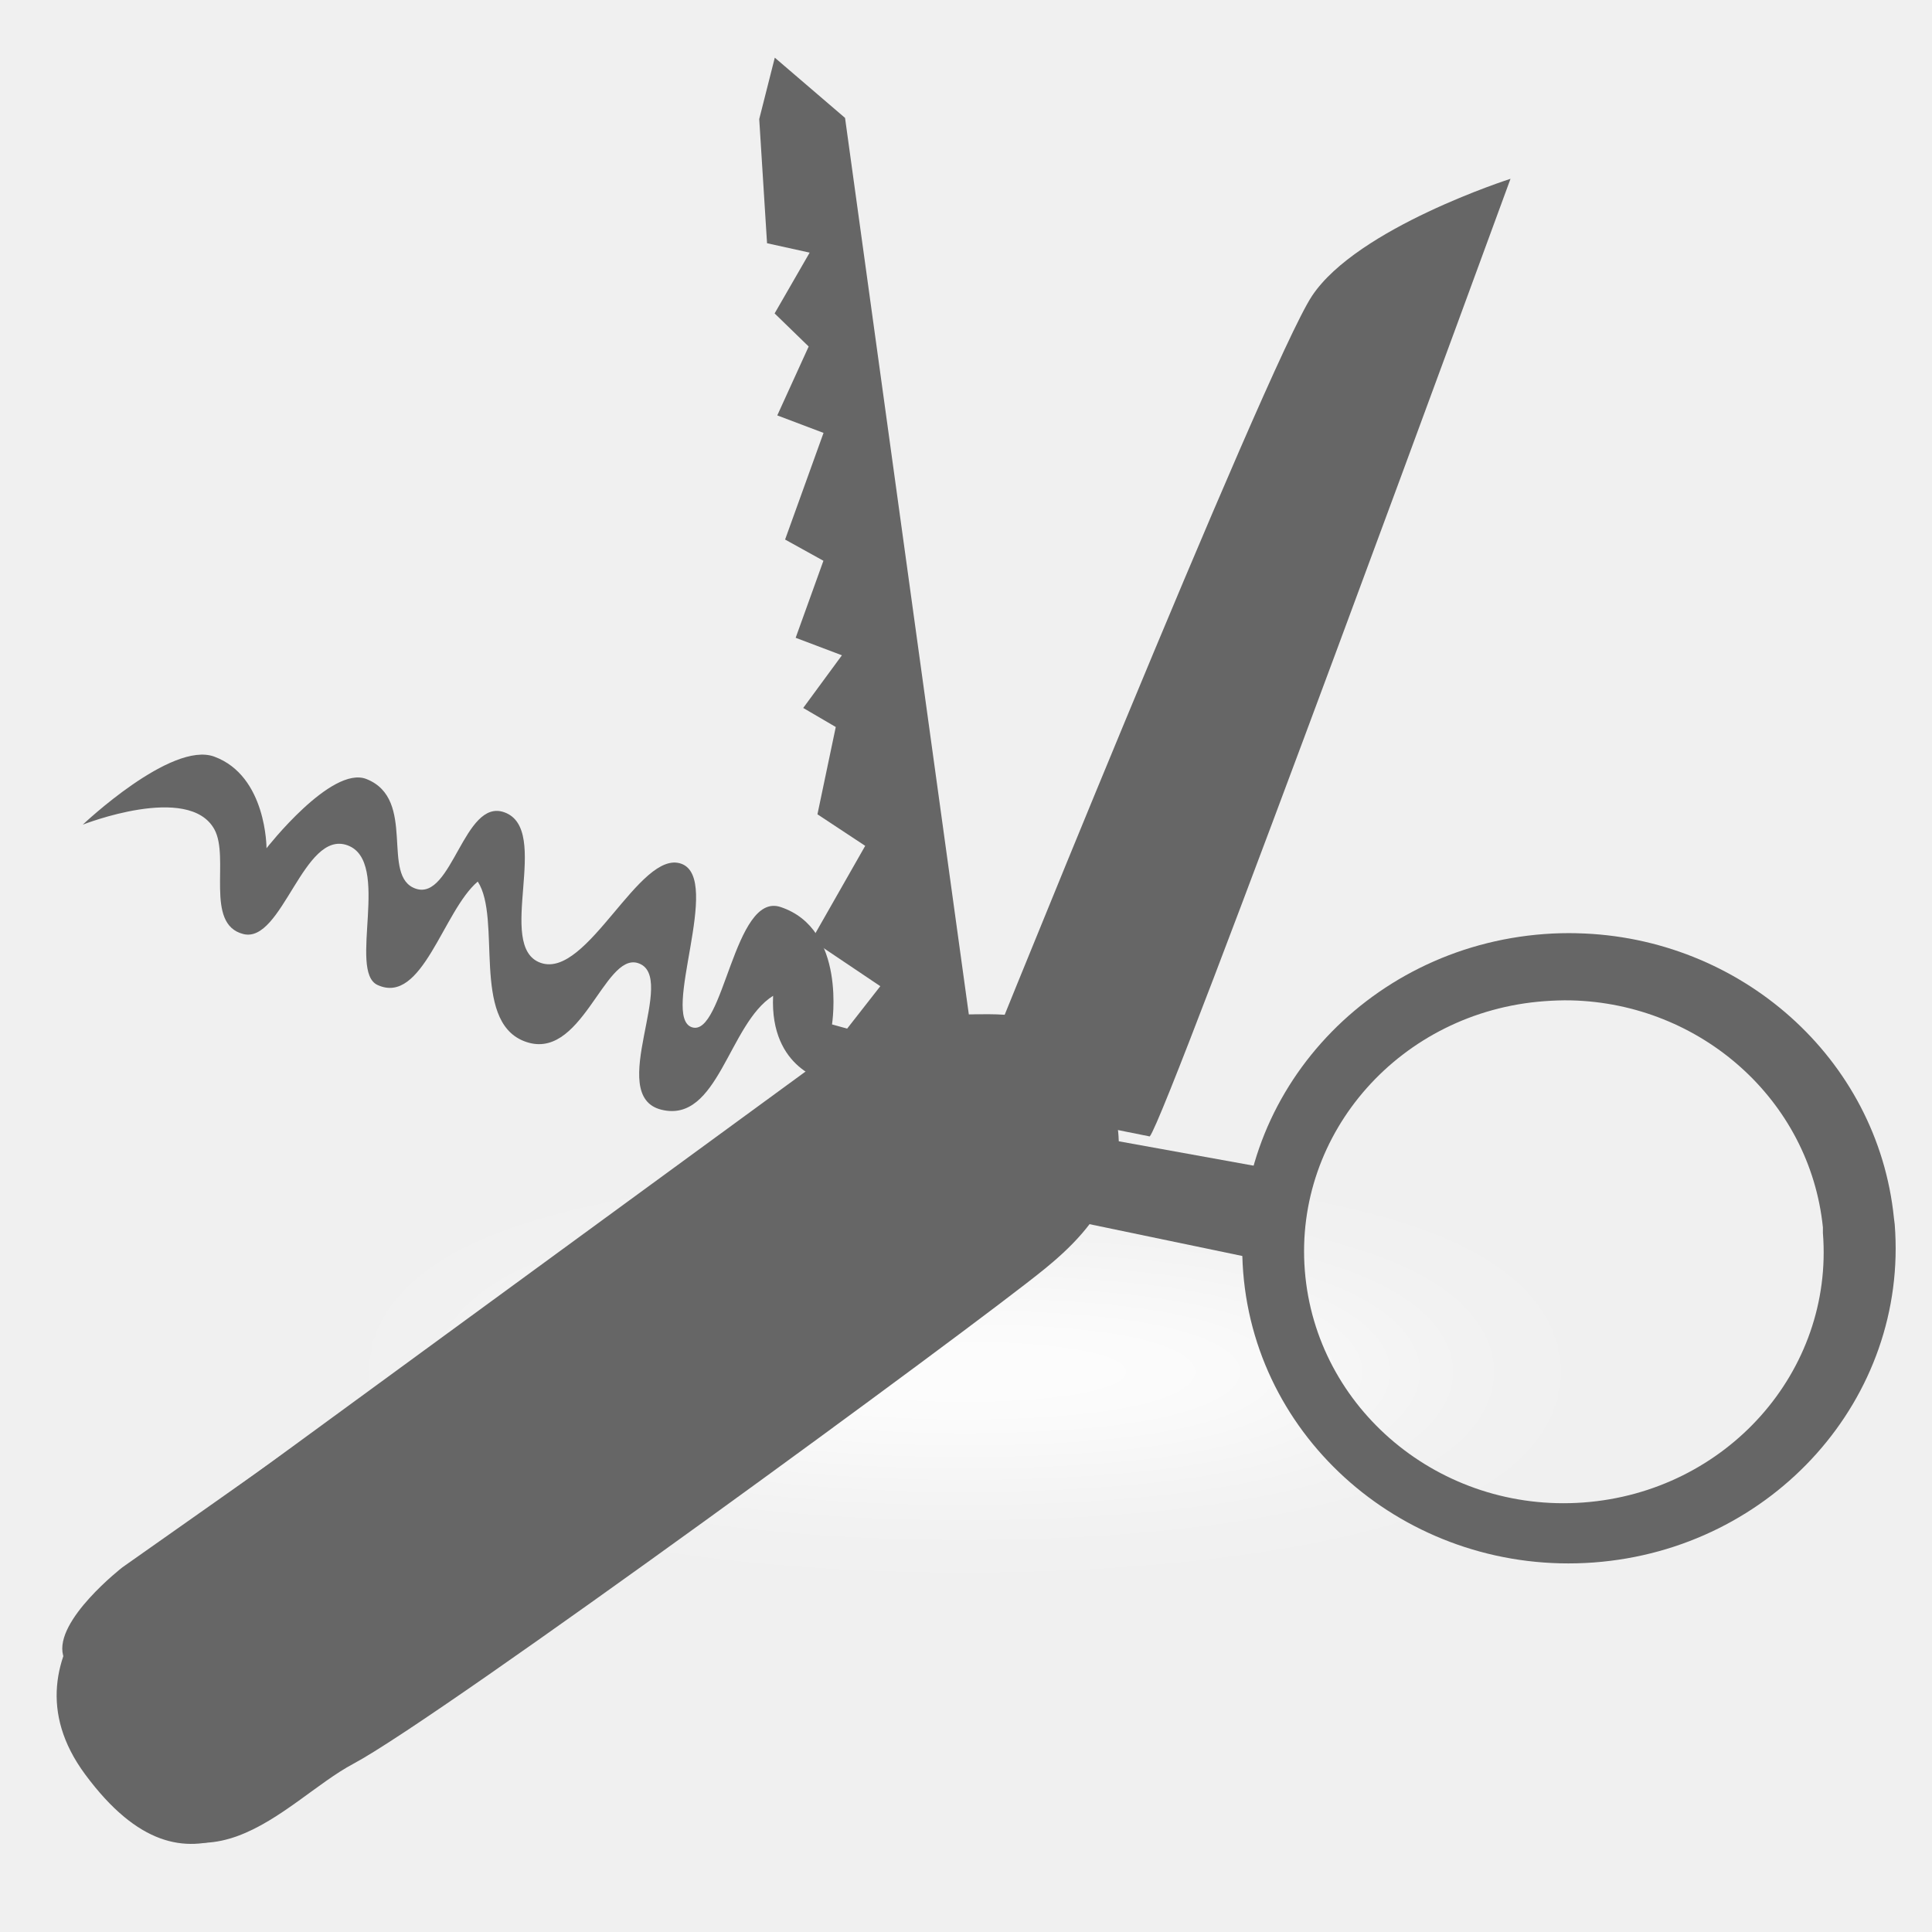
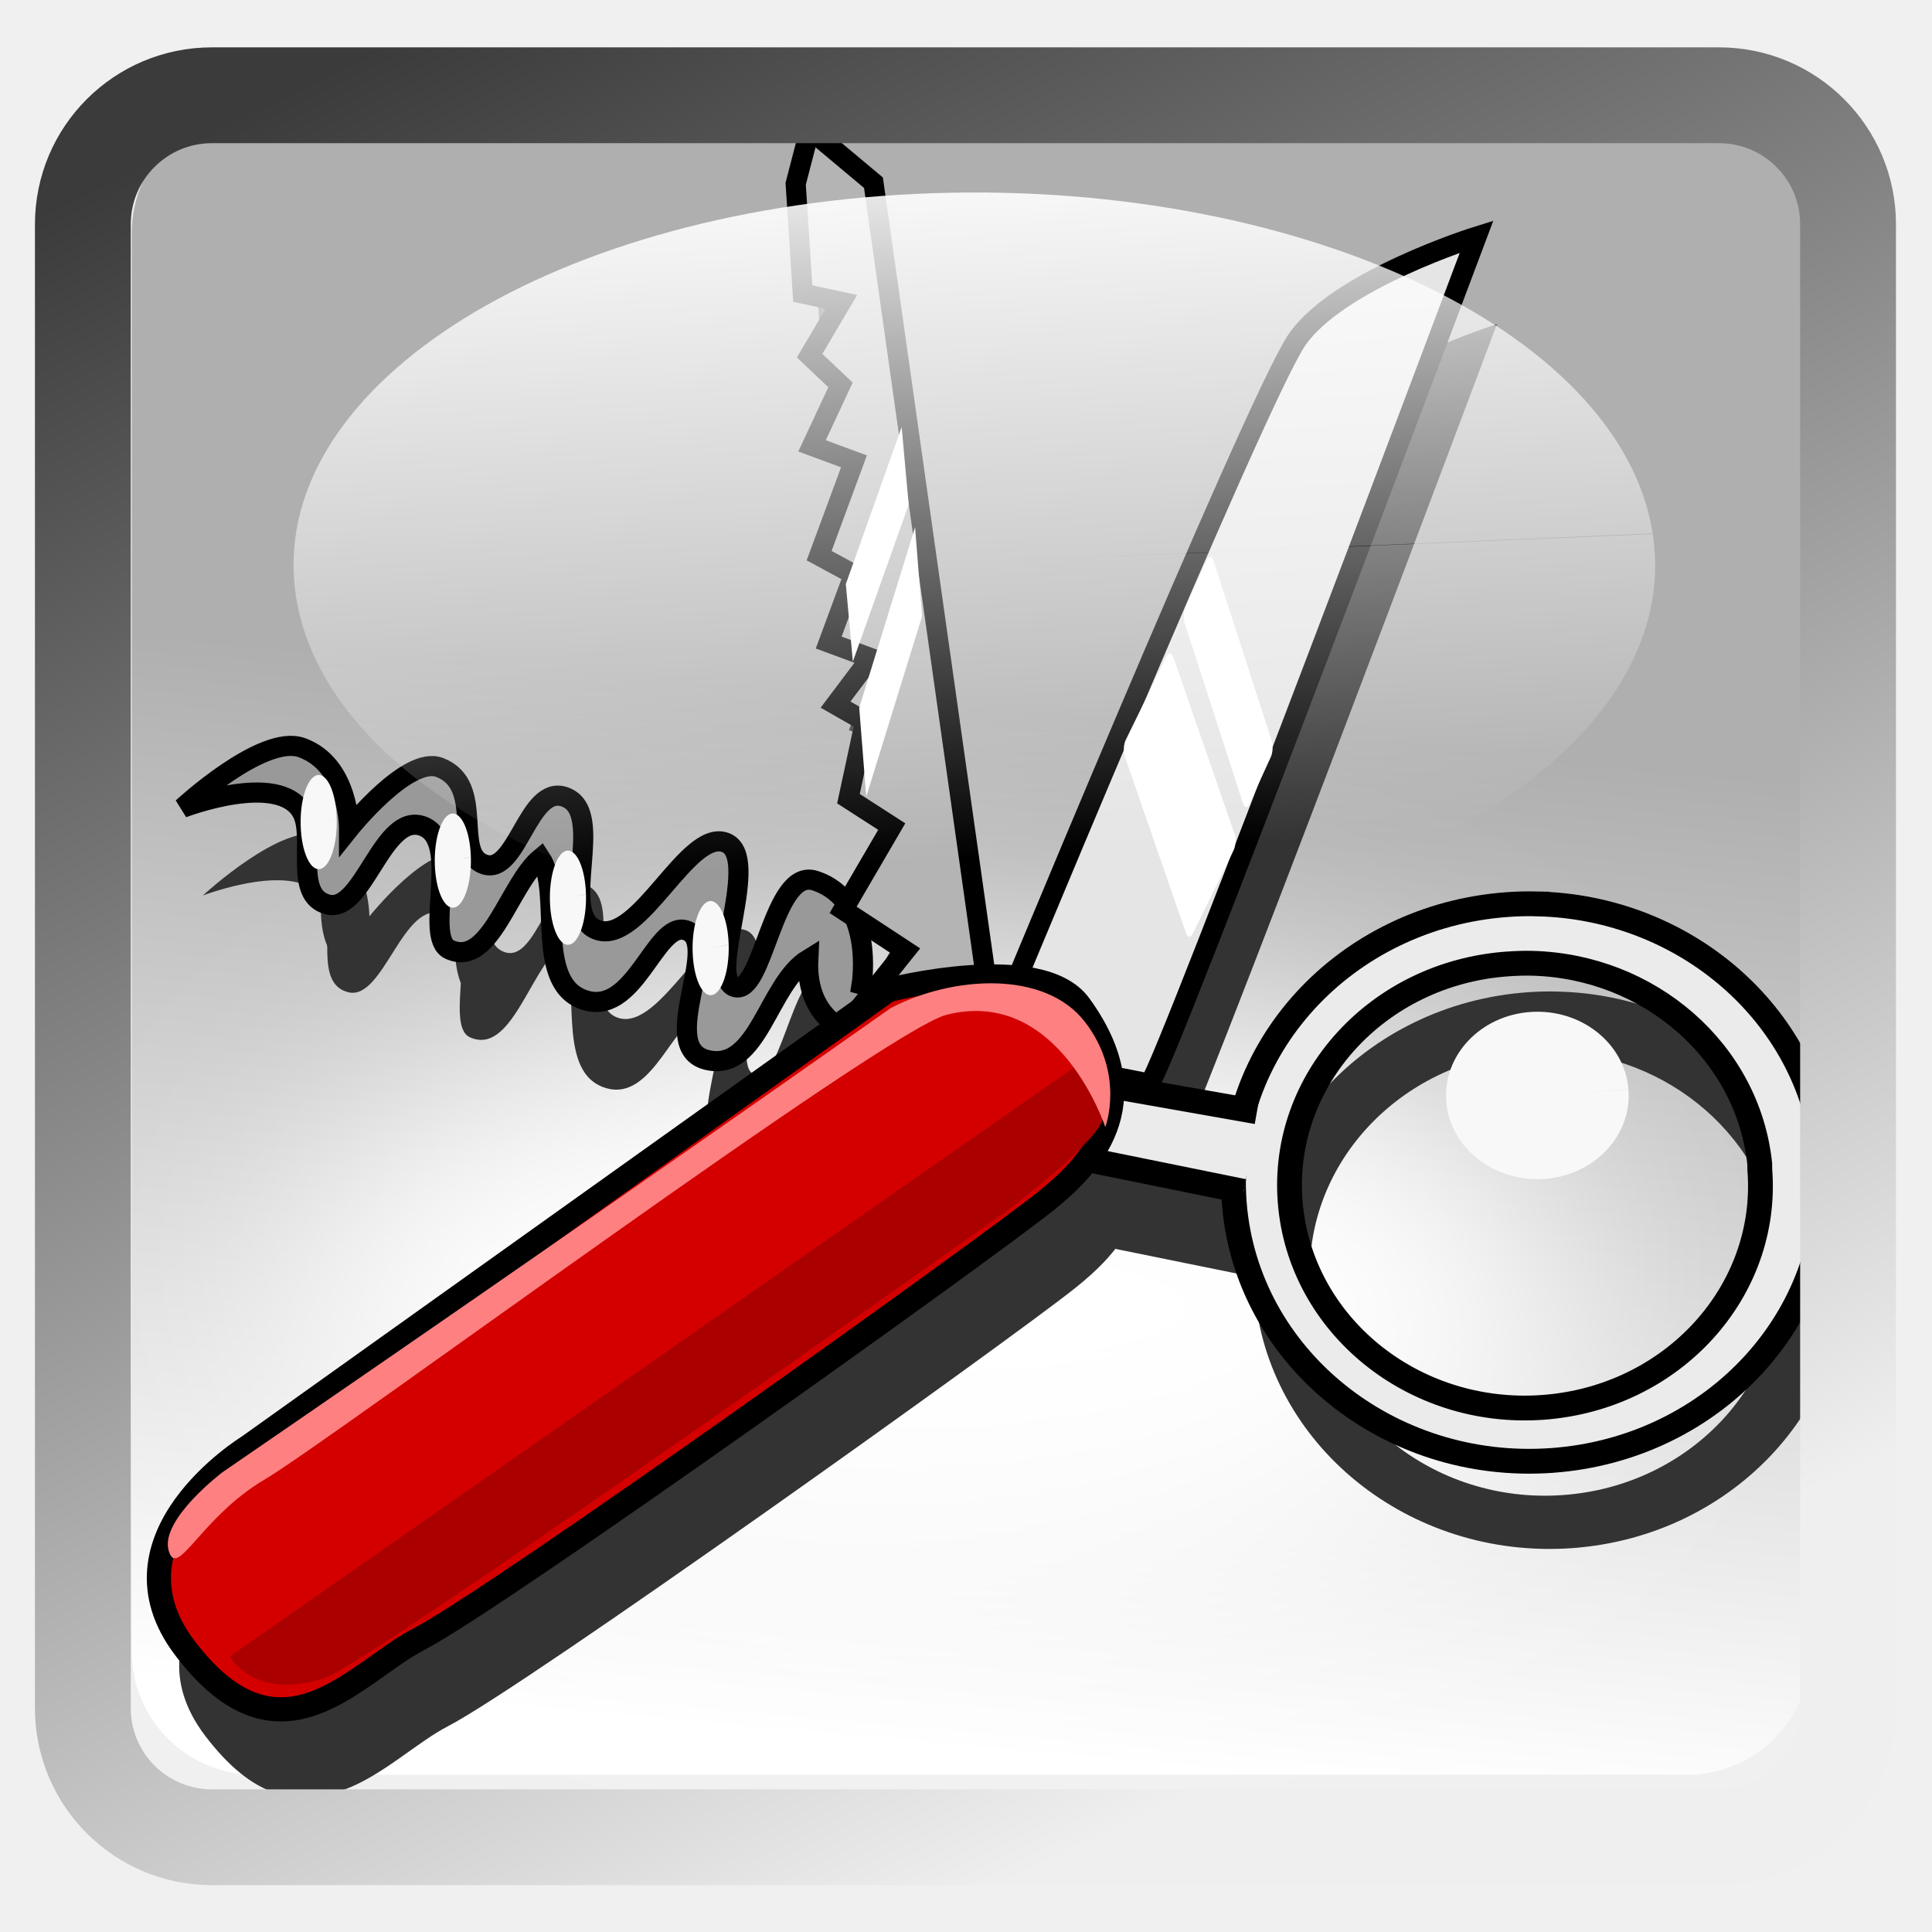
<svg xmlns="http://www.w3.org/2000/svg" xmlns:xlink="http://www.w3.org/1999/xlink" version="1.0" width="96" height="96" id="svg2408">
  <defs id="defs2410">
    <linearGradient id="linearGradient3916">
      <stop style="stop-color:#ffffff;stop-opacity:1;" offset="0" id="stop3918" />
      <stop style="stop-color:#ffffff;stop-opacity:0;" offset="1" id="stop3920" />
    </linearGradient>
    <linearGradient id="linearGradient4390">
      <stop style="stop-color:#efefef;stop-opacity:1;" offset="0" id="stop4392" />
      <stop style="stop-color:#3b3b3b;stop-opacity:1;" offset="1" id="stop4394" />
    </linearGradient>
    <linearGradient id="linearGradient4328">
      <stop style="stop-color:#ffffff;stop-opacity:1;" offset="0" id="stop4330" />
      <stop style="stop-color:#a2a2a2;stop-opacity:0;" offset="1" id="stop4332" />
    </linearGradient>
    <linearGradient id="linearGradient4308">
      <stop style="stop-color:#03789e;stop-opacity:1;" offset="0" id="stop4310" />
      <stop style="stop-color:#15a8b7;stop-opacity:1;" offset="1" id="stop4312" />
    </linearGradient>
    <linearGradient x1="45.448" y1="92.54" x2="45.448" y2="7.017" id="ButtonShadow" gradientUnits="userSpaceOnUse" gradientTransform="scale(1.005865,0.994169)">
      <stop id="stop3750" style="stop-color:#000000;stop-opacity:1" offset="0" />
      <stop id="stop3752" style="stop-color:#000000;stop-opacity:0.588" offset="1" />
    </linearGradient>
    <linearGradient id="linearGradient3737">
      <stop id="stop3739" style="stop-color:#ffffff;stop-opacity:1" offset="0" />
      <stop id="stop3741" style="stop-color:#ffffff;stop-opacity:0" offset="1" />
    </linearGradient>
    <filter color-interpolation-filters="sRGB" id="filter3174">
      <feGaussianBlur id="feGaussianBlur3176" stdDeviation="1.71" />
    </filter>
    <linearGradient x1="36.357" y1="6" x2="36.357" y2="63.893" id="linearGradient3188" xlink:href="#linearGradient3737" gradientUnits="userSpaceOnUse" />
    <filter x="-0.192" y="-0.192" width="1.384" height="1.384" color-interpolation-filters="sRGB" id="filter3794">
      <feGaussianBlur id="feGaussianBlur3796" stdDeviation="5.28" />
    </filter>
    <linearGradient x1="48" y1="20.221" x2="48" y2="138.661" id="linearGradient3613" xlink:href="#linearGradient3737" gradientUnits="userSpaceOnUse" />
    <radialGradient cx="48" cy="90.172" r="42" fx="48" fy="90.172" id="radialGradient3619" xlink:href="#linearGradient3737" gradientUnits="userSpaceOnUse" gradientTransform="matrix(1.157313,0,0,0.9959077,-7.551021,0.1971319)" />
    <clipPath id="clipPath3613">
      <rect width="84" height="84" rx="6" ry="6" x="6" y="6" id="rect3615" style="fill:#ffffff;fill-opacity:1;fill-rule:nonzero;stroke:none" />
    </clipPath>
    <linearGradient x1="48" y1="90" x2="48" y2="5.988" id="linearGradient3617" xlink:href="#linearGradient3187" gradientUnits="userSpaceOnUse" />
    <linearGradient id="linearGradient3187">
      <stop id="stop3189" style="stop-color:#a2703a;stop-opacity:1" offset="0" />
      <stop id="stop3191" style="stop-color:#d9b27b;stop-opacity:1" offset="1" />
    </linearGradient>
    <linearGradient x1="136.414" y1="115.494" x2="149.53" y2="115.494" id="linearGradient3843" xlink:href="#linearGradient3485" gradientUnits="userSpaceOnUse" />
    <linearGradient id="linearGradient3485">
      <stop id="stop3487" style="stop-color:#e6605b;stop-opacity:1" offset="0" />
      <stop id="stop3489" style="stop-color:#f08682;stop-opacity:1" offset="1" />
    </linearGradient>
    <filter x="-0.429" y="-0.167" width="1.857" height="1.333" color-interpolation-filters="sRGB" id="filter3495">
      <feGaussianBlur stdDeviation="0.552" id="feGaussianBlur3497" />
    </filter>
    <filter x="-0.183" y="-0.177" width="1.367" height="1.353" color-interpolation-filters="sRGB" id="filter3509">
      <feGaussianBlur stdDeviation="0.659" id="feGaussianBlur3511" />
    </filter>
    <linearGradient x1="137.406" y1="116.469" x2="148.531" y2="116.469" id="linearGradient3845" xlink:href="#linearGradient3339" gradientUnits="userSpaceOnUse" gradientTransform="matrix(1.089382,0,0,1,-13.27594,0)" />
    <linearGradient id="linearGradient3339">
      <stop id="stop3341" style="stop-color:#000000;stop-opacity:1" offset="0" />
      <stop id="stop3347" style="stop-color:#000000;stop-opacity:0.498" offset="0.7" />
      <stop id="stop3343" style="stop-color:#000000;stop-opacity:0" offset="1" />
    </linearGradient>
    <linearGradient x1="136" y1="60" x2="150" y2="60" id="linearGradient3847" xlink:href="#linearGradient3278" gradientUnits="userSpaceOnUse" gradientTransform="translate(-23.73343,0)" />
    <linearGradient id="linearGradient3278">
      <stop id="stop3280" style="stop-color:#945a00;stop-opacity:1" offset="0" />
      <stop id="stop3290" style="stop-color:#e28e0a;stop-opacity:1" offset="0.25" />
      <stop id="stop3286" style="stop-color:#ffba14;stop-opacity:1" offset="0.3" />
      <stop id="stop3288" style="stop-color:#f3ac00;stop-opacity:1" offset="0.7" />
      <stop id="stop3292" style="stop-color:#ffd314;stop-opacity:1" offset="0.75" />
      <stop id="stop3282" style="stop-color:#ffed94;stop-opacity:1" offset="1" />
    </linearGradient>
    <linearGradient x1="143" y1="2.4000001e-06" x2="143" y2="120.018" id="linearGradient3849" xlink:href="#linearGradient3254" gradientUnits="userSpaceOnUse" gradientTransform="translate(-23.73343,0)" />
    <linearGradient id="linearGradient3254">
      <stop id="stop3256" style="stop-color:#000000;stop-opacity:1" offset="0" />
      <stop id="stop3266" style="stop-color:#000000;stop-opacity:1" offset="0.066" />
      <stop id="stop3264" style="stop-color:#ad5f1b;stop-opacity:1" offset="0.07" />
      <stop id="stop3268" style="stop-color:#ad601a;stop-opacity:1" offset="0.191" />
      <stop id="stop3262" style="stop-color:#785800;stop-opacity:1" offset="0.21" />
      <stop id="stop3258" style="stop-color:#785700;stop-opacity:1" offset="1" />
    </linearGradient>
    <linearGradient x1="141.25" y1="4.922" x2="144.813" y2="4.922" id="linearGradient3851" xlink:href="#linearGradient3394" gradientUnits="userSpaceOnUse" gradientTransform="translate(-23.73343,0)" />
    <linearGradient id="linearGradient3394">
      <stop id="stop3396" style="stop-color:#000000;stop-opacity:1" offset="0" />
      <stop id="stop3402" style="stop-color:#7d7d7d;stop-opacity:1" offset="0.5" />
      <stop id="stop3398" style="stop-color:#000000;stop-opacity:1" offset="1" />
    </linearGradient>
    <linearGradient x1="136.988" y1="17.043" x2="148.995" y2="17.043" id="linearGradient3853" xlink:href="#linearGradient3308" gradientUnits="userSpaceOnUse" gradientTransform="translate(-23.73343,0)" />
    <linearGradient id="linearGradient3308">
      <stop id="stop3310" style="stop-color:#da8539;stop-opacity:1" offset="0" />
      <stop id="stop3312" style="stop-color:#fadfc7;stop-opacity:1" offset="1" />
    </linearGradient>
    <linearGradient x1="146.106" y1="118.94" x2="146.076" y2="66" id="linearGradient3855" xlink:href="#linearGradient5452" gradientUnits="userSpaceOnUse" gradientTransform="matrix(1,0,0,1.265352,-23.73343,-54.36417)" />
    <linearGradient id="linearGradient5452">
      <stop id="stop5454" style="stop-color:#ffffff;stop-opacity:1" offset="0" />
      <stop id="stop5456" style="stop-color:#ffffff;stop-opacity:0" offset="1" />
    </linearGradient>
    <linearGradient x1="146.106" y1="118.94" x2="146.076" y2="66" id="linearGradient3857" xlink:href="#linearGradient5452" gradientUnits="userSpaceOnUse" gradientTransform="matrix(1,0,0,1.265352,-29.85843,-54.36417)" />
    <filter x="-0.432" y="-0.114" width="1.863" height="1.227" color-interpolation-filters="sRGB" id="filter3382">
      <feGaussianBlur stdDeviation="0.739" id="feGaussianBlur3384" />
    </filter>
    <filter x="-0.61" y="-0.149" width="2.22" height="1.299" color-interpolation-filters="sRGB" id="filter3390">
      <feGaussianBlur stdDeviation="0.778" id="feGaussianBlur3392" />
    </filter>
    <linearGradient x1="136" y1="106" x2="150" y2="106" id="linearGradient3859" xlink:href="#linearGradient3401" gradientUnits="userSpaceOnUse" />
    <linearGradient id="linearGradient3401">
      <stop id="stop3403" style="stop-color:#404040;stop-opacity:1" offset="0" />
      <stop id="stop3447" style="stop-color:#808080;stop-opacity:1" offset="0.2" />
      <stop id="stop3410" style="stop-color:#efefef;stop-opacity:1" offset="0.7" />
      <stop id="stop3405" style="stop-color:#dcdcdc;stop-opacity:1" offset="1" />
    </linearGradient>
    <linearGradient x1="136" y1="106" x2="150" y2="106" id="linearGradient3861" xlink:href="#linearGradient3461" gradientUnits="userSpaceOnUse" />
    <linearGradient id="linearGradient3461">
      <stop id="stop3463" style="stop-color:#444542;stop-opacity:1" offset="0" />
      <stop id="stop3465" style="stop-color:#71746e;stop-opacity:1" offset="1" />
    </linearGradient>
    <linearGradient x1="142.958" y1="98.951" x2="148.958" y2="98.951" id="linearGradient3863" xlink:href="#linearGradient3339" gradientUnits="userSpaceOnUse" gradientTransform="translate(0.04225159,1.549439)" spreadMethod="reflect" />
    <linearGradient x1="142.958" y1="98.951" x2="148.958" y2="98.951" id="linearGradient3865" xlink:href="#linearGradient3355" gradientUnits="userSpaceOnUse" gradientTransform="translate(0.04225159,2.549439)" spreadMethod="reflect" />
    <linearGradient id="linearGradient3355">
      <stop id="stop3357" style="stop-color:#ffffff;stop-opacity:1" offset="0" />
      <stop id="stop3359" style="stop-color:#ffffff;stop-opacity:0.498" offset="0.7" />
      <stop id="stop3361" style="stop-color:#ffffff;stop-opacity:0" offset="1" />
    </linearGradient>
    <linearGradient x1="142.958" y1="98.951" x2="148.958" y2="98.951" id="linearGradient3867" xlink:href="#linearGradient3339" gradientUnits="userSpaceOnUse" gradientTransform="translate(0.04225159,3.549439)" spreadMethod="reflect" />
    <linearGradient x1="142.958" y1="98.951" x2="148.958" y2="98.951" id="linearGradient3869" xlink:href="#linearGradient3355" gradientUnits="userSpaceOnUse" gradientTransform="translate(0.04225159,4.549439)" spreadMethod="reflect" />
    <linearGradient x1="142.958" y1="98.951" x2="148.958" y2="98.951" id="linearGradient3871" xlink:href="#linearGradient3339" gradientUnits="userSpaceOnUse" gradientTransform="translate(0.04225159,9.549439)" spreadMethod="reflect" />
    <linearGradient x1="142.958" y1="98.951" x2="148.958" y2="98.951" id="linearGradient3873" xlink:href="#linearGradient3355" gradientUnits="userSpaceOnUse" gradientTransform="translate(0.04225159,10.54944)" spreadMethod="reflect" />
    <linearGradient x1="142.958" y1="98.951" x2="148.958" y2="98.951" id="linearGradient3875" xlink:href="#linearGradient3339" gradientUnits="userSpaceOnUse" gradientTransform="translate(0.04225159,11.54944)" spreadMethod="reflect" />
    <linearGradient x1="142.958" y1="98.951" x2="148.958" y2="98.951" id="linearGradient3877" xlink:href="#linearGradient3355" gradientUnits="userSpaceOnUse" gradientTransform="translate(0.04225159,12.54944)" spreadMethod="reflect" />
    <linearGradient x1="137" y1="106" x2="139.031" y2="106" id="linearGradient3879" xlink:href="#linearGradient3439" gradientUnits="userSpaceOnUse" spreadMethod="repeat" />
    <linearGradient id="linearGradient3439">
      <stop id="stop3441" style="stop-color:#afafaf;stop-opacity:1;" offset="0" />
      <stop id="stop3443" style="stop-color:#ffffff;stop-opacity:1" offset="1" />
    </linearGradient>
    <filter x="-1.035" y="-0.136" width="3.07" height="1.271" color-interpolation-filters="sRGB" id="filter3451">
      <feGaussianBlur stdDeviation="0.95" id="feGaussianBlur3453" />
    </filter>
    <filter x="-0.933" y="-0.138" width="2.867" height="1.275" color-interpolation-filters="sRGB" id="filter3457">
      <feGaussianBlur stdDeviation="0.928" id="feGaussianBlur3459" />
    </filter>
    <linearGradient id="linearGradient4114">
      <stop id="stop4116" style="stop-color:#aaaaaa;stop-opacity:1" offset="0" />
      <stop id="stop4118" style="stop-color:#dcdcdc;stop-opacity:1" offset="1" />
    </linearGradient>
    <linearGradient id="linearGradient3465">
      <stop id="stop3467" style="stop-color:#919191;stop-opacity:1" offset="0" />
      <stop id="stop3469" style="stop-color:#fdfdfd;stop-opacity:1" offset="1" />
    </linearGradient>
    <filter x="-0.039" y="-0.144" width="1.078" height="1.288" color-interpolation-filters="sRGB" id="filter3294">
      <feGaussianBlur id="feGaussianBlur3296" stdDeviation="1.429" />
    </filter>
    <linearGradient id="linearGradient3929">
      <stop id="stop3931" style="stop-color:#000000;stop-opacity:1" offset="0" />
      <stop id="stop3933" style="stop-color:#000000;stop-opacity:0.588" offset="1" />
    </linearGradient>
    <linearGradient x1="31" y1="108" x2="31" y2="96" id="linearGradient4383" xlink:href="#linearGradient3929" gradientUnits="userSpaceOnUse" />
    <linearGradient x1="31" y1="108" x2="31" y2="96" id="linearGradient4385" xlink:href="#linearGradient3929" gradientUnits="userSpaceOnUse" />
    <linearGradient x1="31" y1="108" x2="31" y2="96" id="linearGradient4387" xlink:href="#linearGradient3929" gradientUnits="userSpaceOnUse" />
    <linearGradient x1="31" y1="108" x2="31" y2="96" id="linearGradient4389" xlink:href="#linearGradient3929" gradientUnits="userSpaceOnUse" />
    <linearGradient x1="31" y1="108" x2="31" y2="96" id="linearGradient4391" xlink:href="#linearGradient3929" gradientUnits="userSpaceOnUse" />
    <linearGradient x1="23.883" y1="132.272" x2="23.883" y2="117.576" id="linearGradient4393" xlink:href="#linearGradient3929" gradientUnits="userSpaceOnUse" gradientTransform="scale(1.224745,0.8164966)" />
    <linearGradient x1="31" y1="108" x2="31" y2="96" id="linearGradient4395" xlink:href="#linearGradient3929" gradientUnits="userSpaceOnUse" />
    <linearGradient x1="31" y1="108" x2="31" y2="96" id="linearGradient4397" xlink:href="#linearGradient3929" gradientUnits="userSpaceOnUse" />
    <linearGradient x1="31" y1="108" x2="31" y2="96" id="linearGradient4399" xlink:href="#linearGradient3929" gradientUnits="userSpaceOnUse" />
    <linearGradient x1="31" y1="108" x2="31" y2="96" id="linearGradient4401" xlink:href="#linearGradient3929" gradientUnits="userSpaceOnUse" />
    <linearGradient x1="31" y1="108" x2="31" y2="96" id="linearGradient4403" xlink:href="#linearGradient3929" gradientUnits="userSpaceOnUse" />
    <linearGradient x1="31" y1="108" x2="31" y2="96" id="linearGradient4405" xlink:href="#linearGradient3929" gradientUnits="userSpaceOnUse" />
    <linearGradient x1="31" y1="108" x2="31" y2="96" id="linearGradient4407" xlink:href="#linearGradient3929" gradientUnits="userSpaceOnUse" />
    <linearGradient x1="31" y1="108" x2="31" y2="80" id="linearGradient4409" xlink:href="#linearGradient3929" gradientUnits="userSpaceOnUse" gradientTransform="matrix(0.5581553,0,0,0.5568189,76.11699,21.86356)" />
    <linearGradient x1="31" y1="108" x2="31" y2="96" id="linearGradient4411" xlink:href="#linearGradient3929" gradientUnits="userSpaceOnUse" />
    <linearGradient x1="-52.5" y1="-76.296" x2="-52.5" y2="-52.312" id="linearGradient4662" xlink:href="#linearGradient3465" gradientUnits="userSpaceOnUse" gradientTransform="matrix(0.4415542,0,0,0.440497,89.11011,50.94051)" />
    <linearGradient x1="74.906" y1="96.909" x2="74.906" y2="23.893" id="linearGradient4668" xlink:href="#linearGradient4114" gradientUnits="userSpaceOnUse" gradientTransform="matrix(0.7910956,0,0,0.7910956,7.460876,-7.514973)" />
    <linearGradient x1="84" y1="96" x2="84" y2="23.998" id="linearGradient4670" xlink:href="#linearGradient3465" gradientUnits="userSpaceOnUse" gradientTransform="matrix(0.7910956,0,0,0.7910956,6.595801,-7.982625)" />
    <linearGradient x1="45.448" y1="92.54" x2="45.448" y2="7.017" id="ButtonShadow-0" gradientUnits="userSpaceOnUse" gradientTransform="matrix(1.005865,0,0,0.994169,100,0)">
      <stop id="stop3750-8" style="stop-color:#000000;stop-opacity:1" offset="0" />
      <stop id="stop3752-5" style="stop-color:#000000;stop-opacity:0.588" offset="1" />
    </linearGradient>
    <linearGradient x1="32.251" y1="6.132" x2="32.251" y2="90.239" id="linearGradient3780" xlink:href="#ButtonShadow-0" gradientUnits="userSpaceOnUse" gradientTransform="matrix(1.02381,0,0,1.011905,-1.142857,-98.07143)" />
    <linearGradient x1="32.251" y1="6.132" x2="32.251" y2="90.239" id="linearGradient3772" xlink:href="#ButtonShadow-0" gradientUnits="userSpaceOnUse" gradientTransform="matrix(1.02381,0,0,1.011905,-1.142857,-98.07143)" />
    <linearGradient x1="32.251" y1="6.132" x2="32.251" y2="90.239" id="linearGradient3725" xlink:href="#ButtonShadow-0" gradientUnits="userSpaceOnUse" gradientTransform="matrix(1.02381,0,0,1.011905,-1.142857,-98.07143)" />
    <linearGradient x1="32.251" y1="6.132" x2="32.251" y2="90.239" id="linearGradient3721" xlink:href="#ButtonShadow-0" gradientUnits="userSpaceOnUse" gradientTransform="translate(0,-97)" />
    <linearGradient x1="32.251" y1="6.132" x2="32.251" y2="90.239" id="linearGradient3811" xlink:href="#ButtonShadow-0" gradientUnits="userSpaceOnUse" gradientTransform="matrix(1.02381,0,0,1.011905,-1.142857,-98.07143)" />
    <linearGradient xlink:href="#linearGradient4308-7" id="linearGradient4350-8" gradientUnits="userSpaceOnUse" x1="152.958" y1="7.22" x2="153.493" y2="90.384" gradientTransform="matrix(0.8816121,0,0,1.052469,14.53172,-4.812545)" />
    <linearGradient id="linearGradient4308-7">
      <stop style="stop-color:#03789e;stop-opacity:1;" offset="0" id="stop4310-3" />
      <stop style="stop-color:#15a8b7;stop-opacity:1;" offset="1" id="stop4312-1" />
    </linearGradient>
    <linearGradient xlink:href="#linearGradient4390" id="linearGradient4443" gradientUnits="userSpaceOnUse" x1="173.082" y1="7.035" x2="187.129" y2="49.957" />
    <linearGradient xlink:href="#linearGradient4390" id="linearGradient4445" gradientUnits="userSpaceOnUse" x1="150.013" y1="24.998" x2="169.355" y2="24.998" />
-     <linearGradient xlink:href="#linearGradient4390" id="linearGradient4448" gradientUnits="userSpaceOnUse" gradientTransform="matrix(0.937165,0,0,0.9492269,-272.3813,54.29895)" x1="225.426" y1="48.134" x2="159.833" y2="-41.128" />
-     <linearGradient xlink:href="#linearGradient3439" id="linearGradient4455" gradientUnits="userSpaceOnUse" gradientTransform="matrix(0.7857162,0,0,0.9549923,-210.3037,11.82174)" x1="157.479" y1="36.233" x2="153.493" y2="90.384" />
+     <linearGradient xlink:href="#linearGradient4390" id="linearGradient4448" gradientUnits="userSpaceOnUse" gradientTransform="matrix(0.937165,0,0,0.9492269,-143.4899,45.47444)" x1="209.89" y1="49.13" x2="165.886" y2="-41.925" />
+     <linearGradient xlink:href="#linearGradient3439" id="linearGradient4455" gradientUnits="userSpaceOnUse" gradientTransform="matrix(0.7857162,0,0,0.9549923,-73.92486,0.5905399)" x1="157.479" y1="36.233" x2="153.493" y2="90.384" />
    <linearGradient xlink:href="#linearGradient3916" id="linearGradient3922" x1="47.597" y1="14.574" x2="48.403" y2="36.501" gradientUnits="userSpaceOnUse" />
    <linearGradient xlink:href="#linearGradient4390" id="linearGradient3927" gradientUnits="userSpaceOnUse" x1="150.013" y1="24.998" x2="169.355" y2="24.998" gradientTransform="matrix(1.001131,0.3697327,-0.3697327,1.001131,-198.0636,-55.9385)" />
    <linearGradient xlink:href="#linearGradient4390" id="linearGradient3930" gradientUnits="userSpaceOnUse" x1="173.082" y1="7.035" x2="187.129" y2="49.957" gradientTransform="matrix(1.001131,0.3697327,-0.3697327,1.001131,-198.0636,-55.9385)" />
    <filter id="filter3956" x="-0.315" width="1.63" y="-0.911" height="2.822">
      <feGaussianBlur stdDeviation="5.787" id="feGaussianBlur3958" />
    </filter>
    <linearGradient xlink:href="#linearGradient3465" id="linearGradient4010" x1="-35.727" y1="54.81" x2="0.686" y2="54.81" gradientUnits="userSpaceOnUse" />
    <linearGradient xlink:href="#linearGradient3465" id="linearGradient4018" x1="-64.471" y1="46.898" x2="-60.953" y2="39.146" gradientUnits="userSpaceOnUse" />
  </defs>
  <g id="layer2" style="display:none">
    <rect width="86" height="85" rx="6" ry="6" x="5" y="7" id="rect3745" style="opacity:0.9;fill:url(#ButtonShadow);fill-opacity:1;fill-rule:nonzero;stroke:none;filter:url(#filter3174)" />
  </g>
-   <rect style="fill:url(#linearGradient4455);fill-opacity:1;stroke:none" id="rect3538" width="83.413" height="82.741" x="-129.832" y="16.674" ry="6.129" />
-   <path style="fill:#ffffff;fill-opacity:1;stroke:none;filter:url(#filter3956)" id="path4316" d="m 179.903,72.29 a 22.061,7.621 0 1 1 -0.042,-0.166" transform="matrix(0.9973568,0,0,0.5741957,-109.5487,26.32404)" />
-   <rect style="fill:none;stroke:url(#linearGradient4448);stroke-width:4.762;stroke-miterlimit:4;stroke-dasharray:none" id="rect3538-4" width="87.712" height="86.557" x="-124.774" y="13.559" ry="6.412" />
-   <g id="g3182" transform="matrix(1.103319,0,0,1.130569,105.9228,-7.730404)">
-     <path id="path4412" d="m -44.224,56.785 c 0.794,-0.88 16.248,-42.089 16.248,-42.089 0,0 -6.892,2.146 -8.937,5.144 -2.045,2.998 -15.406,35.362 -15.406,35.362 z" style="fill:#666666;fill-opacity:1;stroke:none" />
-     <path id="path4422" d="m -51.144,60.097 -6.802,-48.077 -3.164,-2.648 -0.701,2.7 0.352,5.456 1.919,0.413 -1.578,2.672 1.534,1.454 -1.414,3.028 2.083,0.769 -1.731,4.687 1.726,0.933 -1.25,3.385 2.083,0.769 -1.743,2.315 1.466,0.837 -0.825,3.837 2.151,1.386 -2.416,4.138 3.096,2.031 -2.744,3.425 2.808,2.812 -2.155,4.234 1.466,0.837" style="fill:#666666;fill-opacity:1;stroke:none" />
-     <path id="path4410-8" d="m -56.742,52.091 -31.805,22.691 c 0,0 -7.331,4.495 -3.15,10.001 4.751,6.257 8.453,1.207 11.612,-0.429 3.919,-2.03 27.944,-19.207 31.142,-21.757 2.098,-1.672 5.298,-4.81 1.702,-9.749 -1.97,-2.705 -9.502,-0.756 -9.502,-0.756 z" style="fill:#666666;stroke:none" />
-     <path id="path3935" d="m -54.525,52.944 -4.008,-1.082 c 0,0 0.683,-4.19 -2.319,-5.161 -2.097,-0.678 -2.56,5.734 -3.988,5.286 -1.428,-0.449 1.391,-6.53 -0.48,-7.187 -1.871,-0.657 -4.221,5.056 -6.321,4.36 -2.1,-0.695 0.52,-5.877 -1.657,-6.624 -1.806,-0.619 -2.348,3.884 -3.971,3.363 -1.623,-0.521 0.065,-3.934 -2.231,-4.822 -1.582,-0.612 -4.501,3.042 -4.501,3.042 0,0 0.011,-3.177 -2.353,-4.027 -1.94,-0.698 -5.922,2.99 -5.922,2.99 0,0 4.774,-1.836 5.926,0.204 0.707,1.251 -0.455,4.169 1.303,4.603 1.758,0.434 2.713,-4.61 4.697,-3.898 1.983,0.712 0.003,5.533 1.348,6.137 2.02,0.907 2.955,-3.259 4.515,-4.545 1.083,1.632 -0.296,6.077 2.064,7.006 2.594,1.021 3.612,-3.884 5.143,-3.425 1.876,0.563 -1.493,5.834 1.066,6.447 2.559,0.613 3.022,-3.785 5.028,-5.007 -0.157,3.273 2.433,3.754 2.433,3.754 l 1.804,1.01" style="fill:#666666;fill-opacity:1;stroke:none" />
-     <path id="path4410" d="m -57.209,52.138 -31.805,22.691 c 0,0 -7.331,4.495 -3.15,10.001 4.751,6.257 8.453,1.207 11.612,-0.429 3.919,-2.03 27.944,-19.207 31.142,-21.757 2.098,-1.672 5.298,-4.81 1.702,-9.749 -1.97,-2.705 -9.502,-0.756 -9.502,-0.756 z" style="fill:#666666;stroke:none" />
-     <path id="path4432" d="m -47.354,56.412 -42.945,29.967 c 0,0 1.135,2.208 4.677,1.09 2.2,-0.694 33.929,-23.231 33.929,-23.231 0,0 4.093,-3.06 4.712,-4.409 0.791,-1.723 -0.374,-3.417 -0.374,-3.417 z" style="fill:#666666;fill-opacity:1;stroke:none" />
-     <path id="path4434" d="m -47.62,53.35 c -1.999,-2.604 -6.603,-2.295 -9.657,-0.697 -11.006,7.757 -22.094,15.437 -33.209,23.066 0,0 -3.081,2.331 -2.677,3.868 0.404,1.537 1.586,-1.632 4.775,-3.507 3.19,-1.875 30.825,-22.316 33.876,-23.091 5.604,-1.423 7.896,5.58 7.896,5.58 0,0 0.995,-2.615 -1.004,-5.219 z" style="fill:#666666;fill-opacity:1;stroke:none" />
-     <g transform="matrix(1.232752,0,0,1.232752,7.835481,-12.68926)" id="g3178">
-       <path style="fill:#666666;fill-opacity:1;stroke:none" d="m -26.616,49.112 c -0.397,-0.009 -0.793,-5.1e-4 -1.197,0.029 -6.567,0.472 -11.504,5.87 -11.003,12.058 0.5,6.188 6.232,10.819 12.799,10.348 6.567,-0.472 11.504,-5.87 11.003,-12.058 l -0.029,-0.228 c -0.594,-5.701 -5.62,-10.015 -11.573,-10.148 z m -0.228,2.394 c 4.743,0.108 8.734,3.554 9.207,8.096 l 0,0.2 c 0.399,4.929 -3.52,9.231 -8.751,9.606 -5.231,0.376 -9.778,-3.337 -10.176,-8.267 -0.399,-4.929 3.52,-9.231 8.751,-9.606 0.322,-0.023 0.653,-0.036 0.969,-0.029 z" id="path3960-5" />
-       <path style="fill:#666666;fill-opacity:1;stroke:none" d="m -45.861,56.089 7.955,1.404 -0.535,3.209 -8.223,-1.671 z" id="path3176" />
+   <rect style="fill:url(#linearGradient4455);fill-opacity:1;stroke:none" id="rect3538" width="83.413" height="82.741" x="6.546" y="5.443" ry="6.129" />
+   <path style="fill:#ffffff;fill-opacity:1;stroke:none;filter:url(#filter3956)" id="path4316" d="m 190.062,71.775 a 32.25,14.399 0 1 1 -0.061,-0.313" transform="matrix(0.9973568,0,0,1.065248,-111.1531,-12.66738)" />
+   <g transform="translate(110.1102,20.40116)" id="g4075-6" style="fill:#333333;stroke:none">
+     <path id="path4412-1" d="m -51.979,37.799 c 0.794,-0.88 16.248,-42.089 16.248,-42.089 0,0 -6.892,2.146 -8.937,5.144 C -46.714,3.853 -60.074,36.217 -60.074,36.217 z" style="fill:#333333;fill-opacity:1;stroke:none" />
+     <path id="path4422-4" d="m -58.899,41.111 -6.802,-48.077 -3.164,-2.648 -0.701,2.7 0.352,5.456 1.919,0.413 -1.578,2.672 1.534,1.454 -1.414,3.028 2.083,0.769 -1.731,4.687 1.726,0.933 -1.25,3.385 2.083,0.769 -1.743,2.315 1.466,0.837 -0.825,3.837 2.151,1.386 -2.416,4.138 3.096,2.031 -2.744,3.425 2.808,2.812 -2.155,4.234 1.466,0.837" style="fill:#333333;fill-opacity:1;stroke:none" />
+     <path id="path4410-8-0" d="m -64.497,33.105 -31.805,22.691 c 0,0 -7.331,4.495 -3.15,10.001 4.751,6.257 8.453,1.207 11.612,-0.429 3.919,-2.03 27.944,-19.207 31.142,-21.757 2.098,-1.672 5.298,-4.81 1.702,-9.749 -1.97,-2.705 -9.502,-0.756 -9.502,-0.756 z" style="fill:#333333;stroke:none" />
+     <path id="path3935-2" d="m -62.28,33.958 -4.008,-1.082 c 0,0 0.683,-4.19 -2.319,-5.161 -2.097,-0.678 -2.56,5.734 -3.988,5.286 -1.428,-0.449 1.391,-6.53 -0.48,-7.187 -1.871,-0.657 -4.221,5.056 -6.321,4.36 -2.1,-0.695 0.52,-5.877 -1.657,-6.624 -1.806,-0.619 -2.348,3.884 -3.971,3.363 -1.623,-0.521 0.065,-3.934 -2.231,-4.822 -1.582,-0.612 -4.501,3.042 -4.501,3.042 0,0 0.011,-3.177 -2.353,-4.027 -1.94,-0.698 -5.922,2.99 -5.922,2.99 0,0 4.774,-1.836 5.926,0.204 0.707,1.251 -0.455,4.169 1.303,4.603 1.758,0.434 2.713,-4.61 4.697,-3.898 1.983,0.712 0.003,5.533 1.348,6.137 2.02,0.907 2.955,-3.259 4.515,-4.545 1.083,1.632 -0.296,6.077 2.064,7.006 2.594,1.021 3.612,-3.884 5.143,-3.425 1.876,0.563 -1.493,5.834 1.066,6.447 2.559,0.613 3.022,-3.785 5.028,-5.007 -0.157,3.273 2.433,3.754 2.433,3.754 l 1.804,1.01" style="fill:#333333;fill-opacity:1;stroke:none" />
+     <g style="fill:#333333;fill-opacity:1;stroke:none" transform="matrix(1.232752,0,0,1.232752,0.08060496,-31.67533)" id="g3178-1">
+       <path style="fill:#333333;fill-opacity:1;stroke:none" d="m -26.616,49.112 c -0.397,-0.009 -0.793,-5.1e-4 -1.197,0.029 -6.567,0.472 -11.504,5.87 -11.003,12.058 0.5,6.188 6.232,10.819 12.799,10.348 6.567,-0.472 11.504,-5.87 11.003,-12.058 l -0.029,-0.228 c -0.594,-5.701 -5.62,-10.015 -11.573,-10.148 z m -0.228,2.394 c 4.743,0.108 8.734,3.554 9.207,8.096 l 0,0.2 c 0.399,4.929 -3.52,9.231 -8.751,9.606 -5.231,0.376 -9.778,-3.337 -10.176,-8.267 -0.399,-4.929 3.52,-9.231 8.751,-9.606 0.322,-0.023 0.653,-0.036 0.969,-0.029 z" id="path3960-5-3" />
+       <path style="fill:#333333;fill-opacity:1;stroke:none" d="m -38.44,60.702 -8.223,-1.671 0.802,-2.942 7.955,1.404" id="path3176-8" />
    </g>
-   </g>
-   <path style="opacity:0.909;fill:url(#linearGradient3922);fill-opacity:1;stroke:none" id="path3914" d="m 80.66,25.95 a 33.827,12.167 0 1 1 -0.004,-0.017 l -33.726,0.941 z" transform="matrix(1,0,0,1.521953,-134.2396,9.437873)" />
+     <path id="path4410-5" d="m -64.964,33.152 -31.805,22.691 c 0,0 -7.331,4.495 -3.15,10.001 4.751,6.257 8.453,1.207 11.612,-0.429 3.919,-2.03 27.944,-19.207 31.142,-21.757 2.098,-1.672 5.298,-4.81 1.702,-9.749 -1.97,-2.705 -9.502,-0.756 -9.502,-0.756 z" style="fill:#333333;stroke:none" />
+     <path id="path4432-7" d="m -54.731,36.291 -42.945,29.967 c 0,0 1.135,2.208 4.677,1.09 2.2,-0.694 33.929,-23.231 33.929,-23.231 0,0 4.093,-3.06 4.712,-4.409 0.791,-1.723 -0.374,-3.417 -0.374,-3.417 z" style="fill:#333333;fill-opacity:1;stroke:none" />
+     <path id="path4434-8" d="m -54.807,34.931 c -1.999,-2.604 -6.603,-2.295 -9.657,-0.697 -11.006,7.757 -22.094,15.437 -33.209,23.066 0,0 -3.081,2.331 -2.677,3.868 0.404,1.537 1.585,-1.632 4.775,-3.507 3.19,-1.875 30.825,-22.316 33.876,-23.091 5.604,-1.423 7.896,5.58 7.896,5.58 0,0 0.995,-2.615 -1.004,-5.219 z" style="fill:#333333;fill-opacity:1;stroke:none" />
+     <path transform="matrix(0.3393173,0,0,1.124994,-117.5839,-36.17638)" d="m 74.304,54.054 c 0.111,1.145 -0.981,2.145 -2.438,2.232 -1.458,0.087 -2.73,-0.771 -2.841,-1.916 -0.111,-1.145 0.981,-2.145 2.438,-2.232 1.456,-0.087 2.727,0.769 2.84,1.913 l -2.639,0.161 z" id="path3958-9-6" style="fill:#333333;fill-opacity:1;stroke:none" />
+     <path transform="matrix(0.3393173,0,0,1.124994,-110.9185,-34.26187)" d="m 74.304,54.054 c 0.111,1.145 -0.981,2.145 -2.438,2.232 -1.458,0.087 -2.73,-0.771 -2.841,-1.916 -0.111,-1.145 0.981,-2.145 2.438,-2.232 1.456,-0.087 2.727,0.769 2.84,1.913 l -2.639,0.161 z" id="path3958-9-7-3" style="fill:#333333;fill-opacity:1;stroke:none" />
+     <path transform="matrix(0.3393173,0,0,1.124994,-105.1987,-32.41827)" d="m 74.304,54.054 c 0.111,1.145 -0.981,2.145 -2.438,2.232 -1.458,0.087 -2.73,-0.771 -2.841,-1.916 -0.111,-1.145 0.981,-2.145 2.438,-2.232 1.456,-0.087 2.727,0.769 2.84,1.913 l -2.639,0.161 z" id="path3958-9-8-2" style="fill:#333333;fill-opacity:1;stroke:none" />
+     <path transform="matrix(0.3393173,0,0,1.124994,-98.10789,-29.91287)" d="m 74.304,54.054 c 0.111,1.145 -0.981,2.145 -2.438,2.232 -1.458,0.087 -2.73,-0.771 -2.841,-1.916 -0.111,-1.145 0.981,-2.145 2.438,-2.232 1.456,-0.087 2.727,0.769 2.84,1.913 l -2.639,0.161 z" id="path3958-9-1-1" style="fill:#333333;fill-opacity:1;stroke:none" />
+     <rect transform="matrix(0.4395344,-0.8982258,0.3272917,0.9449233,0,0)" ry="0.443" y="-54.485" x="-80.827" height="10.185" width="5.487" id="rect4035-5" style="fill:#333333;fill-opacity:1;stroke:none" />
+     <rect transform="matrix(0.4155985,-0.9095482,0.307734,0.9514724,0,0)" ry="0.431" y="-58.921" x="-77.577" height="10.3" width="3.43" id="rect4035-2-1" style="fill:#333333;fill-opacity:1;stroke:none" />
+     <rect transform="matrix(0.09040582,0.995905,-0.3350375,0.9422048,0,0)" ry="0" y="154.006" x="-140.504" height="8.281" width="3.865" id="rect4055-5" style="fill:#333333;fill-opacity:1;stroke:none" />
+     <rect transform="matrix(0.07874827,0.9968945,-0.2956014,0.9553114,0,0)" ry="0" y="173.652" x="-156.225" height="9.386" width="4.437" id="rect4055-0-4" style="fill:#333333;fill-opacity:1;stroke:none" />
+   </g>
+   <g id="g4214">
+     <path id="path3935" d="m 46.823,50.002 -4.008,-1.082 c 0,0 0.683,-4.19 -2.319,-5.161 -2.097,-0.678 -2.56,5.734 -3.988,5.286 -1.428,-0.449 1.391,-6.53 -0.48,-7.187 -1.871,-0.657 -4.221,5.056 -6.321,4.36 -2.1,-0.695 0.52,-5.877 -1.657,-6.624 -1.806,-0.619 -2.348,3.884 -3.971,3.363 -1.623,-0.521 0.065,-3.934 -2.231,-4.822 -1.582,-0.612 -4.501,3.042 -4.501,3.042 0,0 0.011,-3.177 -2.353,-4.027 -1.94,-0.698 -5.922,2.99 -5.922,2.99 0,0 4.774,-1.836 5.926,0.204 0.707,1.251 -0.455,4.169 1.303,4.603 1.758,0.434 2.713,-4.61 4.697,-3.898 1.983,0.712 0.003,5.533 1.348,6.137 2.02,0.907 2.955,-3.259 4.515,-4.545 1.083,1.632 -0.296,6.077 2.064,7.006 2.594,1.021 3.612,-3.884 5.143,-3.425 1.876,0.563 -1.493,5.834 1.066,6.447 2.559,0.613 3.022,-3.785 5.028,-5.007 -0.157,3.273 2.433,3.754 2.433,3.754 l 1.804,1.01" style="fill:#999999;fill-opacity:1;stroke:#000000;stroke-opacity:1" />
+     <path transform="matrix(0.3393173,0,0,1.124994,-8.48079,-20.13181)" d="m 74.304,54.054 a 2.647,2.08 0 1 1 -2.8e-4,-0.003 l -2.639,0.161 z" id="path3958-9" style="fill:#f8f8f8;fill-opacity:1;stroke:none" />
+     <path transform="matrix(0.3393173,0,0,1.124994,-1.81547,-18.2173)" d="m 74.304,54.054 a 2.647,2.08 0 1 1 -2.8e-4,-0.003 l -2.639,0.161 z" id="path3958-9-7" style="fill:#f8f8f8;fill-opacity:1;stroke:none" />
+     <path transform="matrix(0.3393173,0,0,1.124994,3.90441,-16.37371)" d="m 74.304,54.054 a 2.647,2.08 0 1 1 -2.8e-4,-0.003 l -2.639,0.161 z" id="path3958-9-8" style="fill:#f8f8f8;fill-opacity:1;stroke:none" />
+     <path transform="matrix(0.3393173,0,0,1.124994,10.99518,-13.8683)" d="m 74.304,54.054 a 2.647,2.08 0 1 1 -2.8e-4,-0.003 l -2.639,0.161 z" id="path3958-9-1" style="fill:#f8f8f8;fill-opacity:1;stroke:none" />
+   </g>
+   <path style="fill:#666666;stroke:none" d="M 44.606,49.15 12.802,71.84 c 0,0 -7.331,4.495 -3.15,10.001 4.751,6.257 8.453,1.207 11.612,-0.429 3.919,-2.03 27.944,-19.207 31.142,-21.757 2.098,-1.672 5.298,-4.81 1.702,-9.749 -1.97,-2.705 -9.502,-0.756 -9.502,-0.756 z" id="path4410-8" />
+   <g id="g4221">
+     <g style="fill:#ebebeb;fill-opacity:1;stroke:#000000;stroke-opacity:1" transform="matrix(1.232752,0,0,1.232752,109.1837,-15.63076)" id="g3178">
+       <path style="fill:#ebebeb;fill-opacity:1;stroke:#000000;stroke-opacity:1" d="m -26.616,49.112 c -0.397,-0.009 -0.793,-5.1e-4 -1.197,0.029 -6.567,0.472 -11.504,5.87 -11.003,12.058 0.5,6.188 6.232,10.819 12.799,10.348 6.567,-0.472 11.504,-5.87 11.003,-12.058 l -0.029,-0.228 c -0.594,-5.701 -5.62,-10.015 -11.573,-10.148 z m -0.228,2.394 c 4.743,0.108 8.734,3.554 9.207,8.096 l 0,0.2 c 0.399,4.929 -3.52,9.231 -8.751,9.606 -5.231,0.376 -9.778,-3.337 -10.176,-8.267 -0.399,-4.929 3.52,-9.231 8.751,-9.606 0.322,-0.023 0.653,-0.036 0.969,-0.029 z" id="path3960-5" />
+       <path style="fill:#ebebeb;fill-opacity:1;stroke:#000000;stroke-opacity:1" d="m -38.44,60.702 -8.223,-1.671 0.802,-2.942 7.955,1.404" id="path3176" />
+     </g>
+     <path transform="matrix(1.714252,0,0,1.999952,-46.45894,-53.97421)" d="m 74.304,54.054 a 2.647,2.08 0 1 1 -2.8e-4,-0.003 l -2.639,0.161 z" id="path3958" style="fill:#f8f8f8;fill-opacity:1;stroke:none" />
+   </g>
+   <g id="g4227">
+     <path id="path4422" d="M 50.204,57.155 43.402,9.079 40.238,6.431 l -0.701,2.7 0.352,5.456 1.919,0.413 -1.578,2.672 1.534,1.454 -1.414,3.028 2.083,0.769 -1.731,4.687 1.726,0.933 -1.25,3.385 2.083,0.769 -1.743,2.315 1.466,0.837 -0.825,3.837 2.151,1.386 -2.416,4.138 3.096,2.031 -2.744,3.425 2.808,2.812 -2.155,4.234 1.466,0.837" style="fill:#b4b4b4;fill-opacity:1;stroke:#000000;stroke-opacity:1" />
+     <rect transform="matrix(0.09040582,0.995905,-0.3350375,0.9422048,0,0)" ry="0" y="-101.949" x="117.76" height="8.281" width="3.865" id="rect4055" style="fill:#ffffff;fill-opacity:1;stroke:none" />
+     <rect transform="matrix(0.07874827,0.9968945,-0.2956014,0.9553114,0,0)" ry="0" y="-116.959" x="138.359" height="9.386" width="4.437" id="rect4055-0" style="fill:#ffffff;fill-opacity:1;stroke:none" />
+   </g>
+   <rect style="fill:none;stroke:url(#linearGradient4448);stroke-width:4.762;stroke-miterlimit:4;stroke-dasharray:none" id="rect3538-4" width="87.712" height="86.557" x="4.117" y="4.734" ry="6.412" />
+   <g id="g4232">
+     <path id="path4412" d="m 57.124,53.844 c 0.794,-0.88 16.248,-42.089 16.248,-42.089 0,0 -6.892,2.146 -8.937,5.144 -2.045,2.998 -15.406,35.362 -15.406,35.362 z" style="fill:#e5e5e5;fill-opacity:1;stroke:#000000;stroke-opacity:1" />
+     <rect transform="matrix(0.4395344,-0.8982258,0.3272917,0.9449233,0,0)" ry="0.443" y="93.619" x="57.114" height="10.185" width="5.487" id="rect4035" style="fill:#ffffff;fill-opacity:1;stroke:none" />
+     <rect transform="matrix(0.4155985,-0.9095482,0.307734,0.9514724,0,0)" ry="0.431" y="97.895" x="68.827" height="10.3" width="3.43" id="rect4035-2" style="fill:#ffffff;fill-opacity:1;stroke:none" />
+   </g>
+   <g id="g4209">
+     <path id="path4410" d="M 44.139,49.197 12.334,71.888 c 0,0 -7.331,4.495 -3.15,10.001 4.751,6.257 8.453,1.207 11.612,-0.429 3.919,-2.03 27.944,-19.207 31.142,-21.757 2.098,-1.672 5.298,-4.81 1.702,-9.749 -1.97,-2.705 -9.502,-0.756 -9.502,-0.756 z" style="fill:#d40000;stroke:#000000;stroke-width:1.2;stroke-miterlimit:4;stroke-opacity:1;stroke-dasharray:none" />
+     <path id="path4432" d="m 54.372,52.336 -42.945,29.967 c 0,0 1.135,2.208 4.677,1.09 2.2,-0.694 33.929,-23.231 33.929,-23.231 0,0 4.093,-3.06 4.712,-4.409 0.791,-1.723 -0.374,-3.417 -0.374,-3.417 z" style="fill:#aa0000;fill-opacity:1;stroke:none" />
+     <path id="path4434" d="M 53.917,50.787 C 51.918,48.183 47.314,48.492 44.26,50.09 33.254,57.847 22.167,65.527 11.052,73.156 c 0,0 -3.081,2.331 -2.677,3.868 0.404,1.537 1.585,-1.632 4.775,-3.507 3.19,-1.875 30.825,-22.316 33.876,-23.091 5.604,-1.423 7.896,5.58 7.896,5.58 0,0 0.995,-2.615 -1.004,-5.219 z" style="fill:#ff8080;fill-opacity:1;stroke:none" />
+   </g>
+   <path style="opacity:0.909;fill:url(#linearGradient3922);fill-opacity:1;stroke:none" id="path3914" d="m 80.66,25.95 a 33.827,12.167 0 1 1 -0.004,-0.017 l -33.726,0.941 z" transform="matrix(1,0,0,1.521953,1.464029,-12.95964)" />
</svg>
